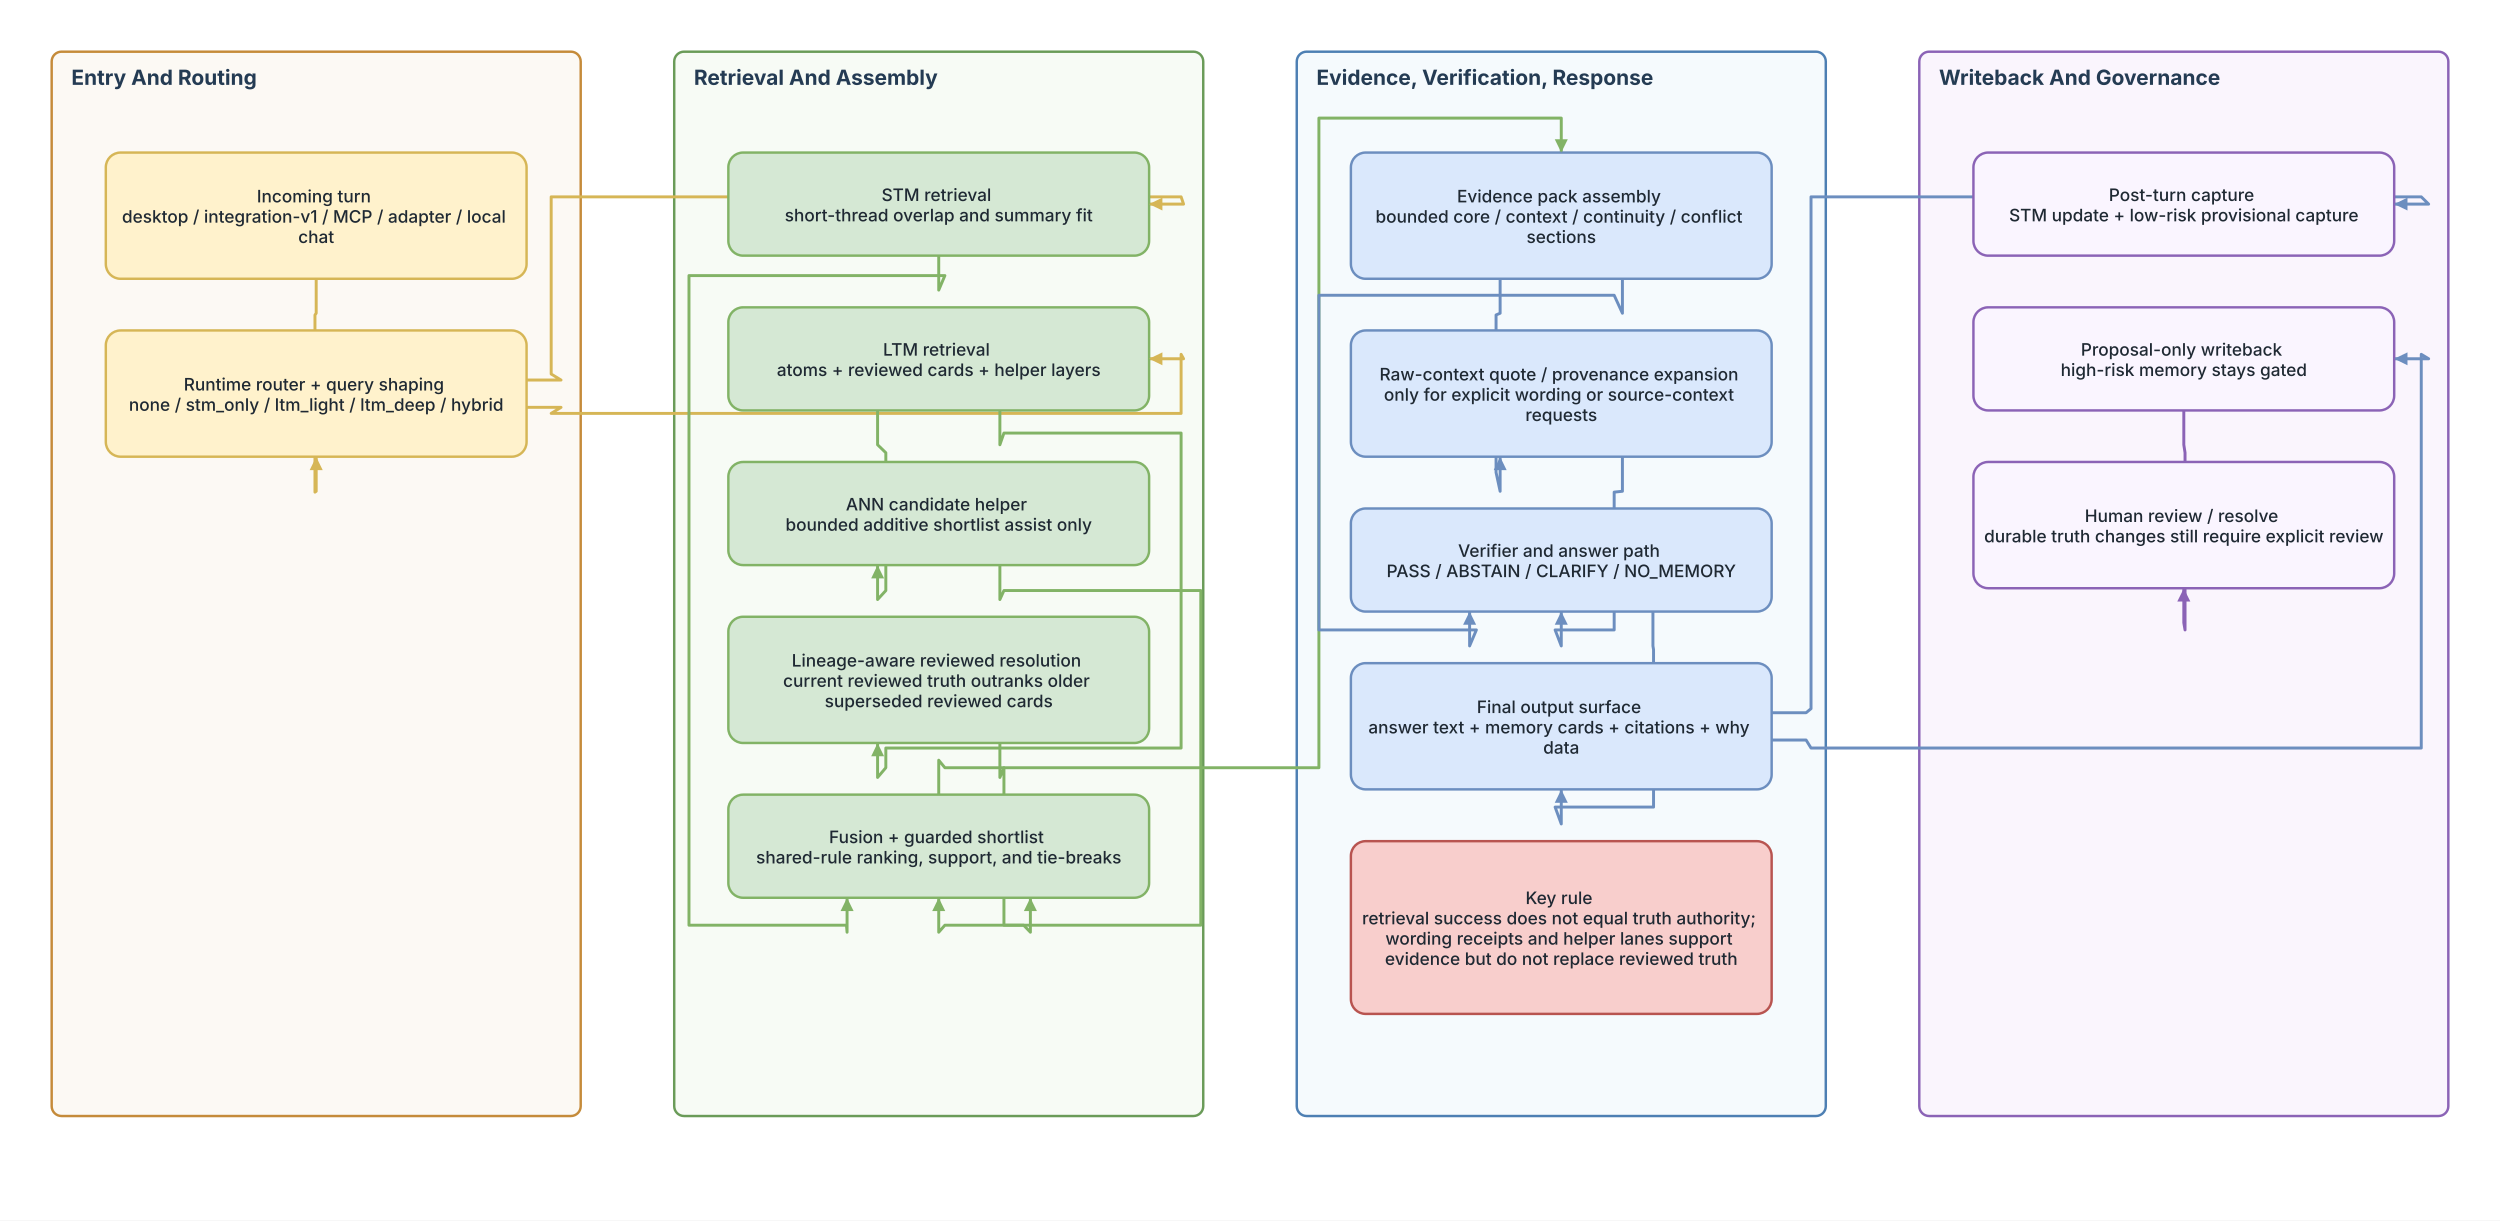
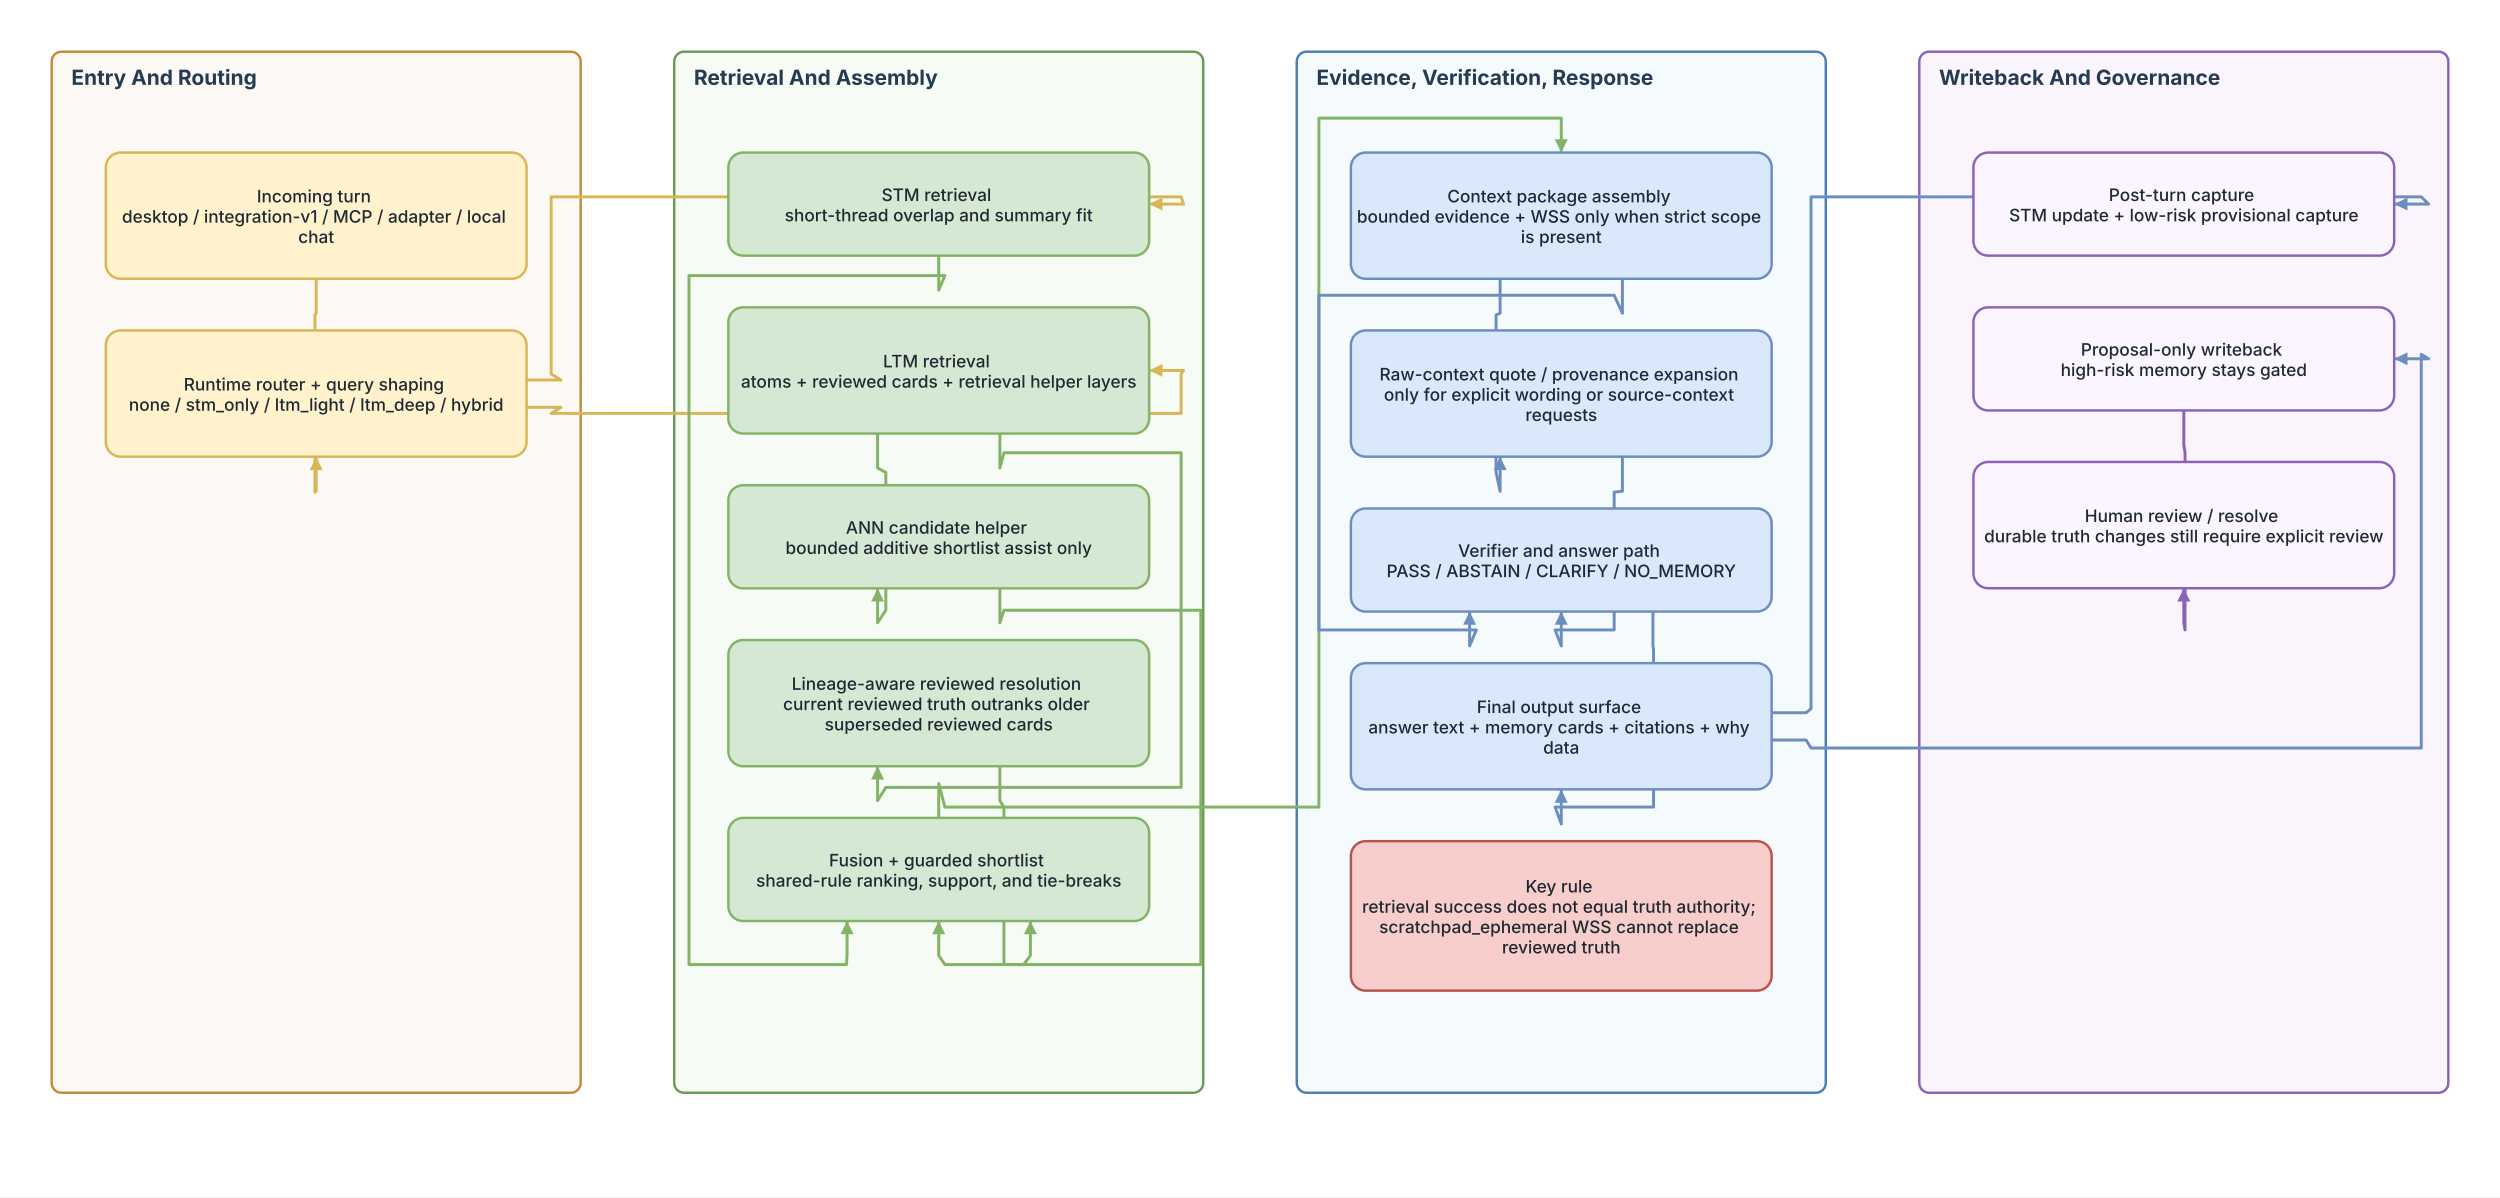
- <svg xmlns="http://www.w3.org/2000/svg" width="2032" height="992" viewBox="0 0 2032 992" role="img" aria-label="Engineering Runtime Decision And Evidence Flow">
+ <svg xmlns="http://www.w3.org/2000/svg" width="2032" height="973" viewBox="0 0 2032 973" role="img" aria-label="Engineering Runtime Decision And Evidence Flow">
  <rect width="100%" height="100%" fill="#ffffff" />
-   <rect x="42.0" y="42.0" width="430.0" height="865.1" rx="8" fill="#f8f1e7" fill-opacity="0.48" stroke="#c58b3a" stroke-width="2" />
+   <rect x="42.0" y="42.0" width="430.0" height="846.2" rx="8" fill="#f8f1e7" fill-opacity="0.48" stroke="#c58b3a" stroke-width="2" />
  <text x="58.0" y="69.0" font-family="Segoe UI, Inter, Arial, sans-serif" font-size="17" font-weight="700" fill="#243b53">Entry And Routing</text>
-   <rect x="548.0" y="42.0" width="430.0" height="865.1" rx="8" fill="#eef6ea" fill-opacity="0.48" stroke="#6a9b58" stroke-width="2" />
+   <rect x="548.0" y="42.0" width="430.0" height="846.2" rx="8" fill="#eef6ea" fill-opacity="0.48" stroke="#6a9b58" stroke-width="2" />
  <text x="564.0" y="69.0" font-family="Segoe UI, Inter, Arial, sans-serif" font-size="17" font-weight="700" fill="#243b53">Retrieval And Assembly</text>
-   <rect x="1054.0" y="42.0" width="430.0" height="865.1" rx="8" fill="#eaf3fb" fill-opacity="0.48" stroke="#4d7fb3" stroke-width="2" />
+   <rect x="1054.0" y="42.0" width="430.0" height="846.2" rx="8" fill="#eaf3fb" fill-opacity="0.48" stroke="#4d7fb3" stroke-width="2" />
  <text x="1070.0" y="69.0" font-family="Segoe UI, Inter, Arial, sans-serif" font-size="17" font-weight="700" fill="#243b53">Evidence, Verification, Response</text>
-   <rect x="1560.0" y="42.0" width="430.0" height="865.1" rx="8" fill="#f4eafa" fill-opacity="0.48" stroke="#8b63b6" stroke-width="2" />
+   <rect x="1560.0" y="42.0" width="430.0" height="846.2" rx="8" fill="#f4eafa" fill-opacity="0.48" stroke="#8b63b6" stroke-width="2" />
  <text x="1576.0" y="69.0" font-family="Segoe UI, Inter, Arial, sans-serif" font-size="17" font-weight="700" fill="#243b53">Writeback And Governance</text>
-   <polyline points="763.0,645.9 763.0,617.9 768.0,624.0 1072.0,624.0 1072.0,96.0 1269.0,96.0 1269.0,124.0" fill="none" stroke="#82b366" stroke-width="2.4" stroke-linejoin="round" stroke-linecap="round" />
+   <polyline points="763.0,664.8 763.0,636.8 768.0,656.0 1072.0,656.0 1072.0,96.0 1269.0,96.0 1269.0,124.0" fill="none" stroke="#82b366" stroke-width="2.4" stroke-linejoin="round" stroke-linecap="round" />
  <polyline points="1219.3,226.6 1219.3,254.6 1216.0,256.0 1216.0,384.0 1219.3,399.3 1219.3,371.3" fill="none" stroke="#6c8ebf" stroke-width="2.4" stroke-linejoin="round" stroke-linecap="round" />
  <polyline points="1318.7,226.6 1318.7,254.6 1312.0,240.0 1072.0,240.0 1072.0,512.0 1200.0,512.0 1194.5,525.0 1194.5,497.0" fill="none" stroke="#6c8ebf" stroke-width="2.4" stroke-linejoin="round" stroke-linecap="round" />
  <polyline points="1318.7,371.3 1318.7,399.3 1312.0,400.0 1312.0,512.0 1264.0,512.0 1269.0,525.0 1269.0,497.0" fill="none" stroke="#6c8ebf" stroke-width="2.4" stroke-linejoin="round" stroke-linecap="round" />
  <polyline points="1343.5,497.0 1343.5,525.0 1344.0,528.0 1344.0,656.0 1264.0,656.0 1269.0,669.7 1269.0,641.7" fill="none" stroke="#6c8ebf" stroke-width="2.4" stroke-linejoin="round" stroke-linecap="round" />
  <polyline points="1440.0,579.3 1468.0,579.3 1472.0,576.0 1472.0,160.0 1968.0,160.0 1974.0,165.9 1946.0,165.9" fill="none" stroke="#6c8ebf" stroke-width="2.4" stroke-linejoin="round" stroke-linecap="round" />
  <polyline points="1440.0,601.5 1468.0,601.5 1472.0,608.0 1968.0,608.0 1968.0,288.0 1974.0,291.6 1946.0,291.6" fill="none" stroke="#6c8ebf" stroke-width="2.4" stroke-linejoin="round" stroke-linecap="round" />
  <polyline points="1775.0,333.5 1775.0,361.5 1776.0,368.0 1776.0,512.0 1775.0,506.2 1775.0,478.2" fill="none" stroke="#8b63b6" stroke-width="2.4" stroke-linejoin="round" stroke-linecap="round" />
  <polyline points="257.0,226.6 257.0,254.6 256.0,256.0 256.0,400.0 257.0,399.3 257.0,371.3" fill="none" stroke="#d6b656" stroke-width="2.4" stroke-linejoin="round" stroke-linecap="round" />
  <polyline points="428.0,308.9 456.0,308.9 448.0,304.0 448.0,160.0 960.0,160.0 962.0,165.9 934.0,165.9" fill="none" stroke="#d6b656" stroke-width="2.4" stroke-linejoin="round" stroke-linecap="round" />
-   <polyline points="428.0,331.1 456.0,331.1 448.0,336.0 960.0,336.0 960.0,288.0 962.0,291.6 934.0,291.6" fill="none" stroke="#d6b656" stroke-width="2.4" stroke-linejoin="round" stroke-linecap="round" />
-   <polyline points="713.3,333.5 713.3,361.5 720.0,368.0 720.0,480.0 713.3,487.3 713.3,459.3" fill="none" stroke="#82b366" stroke-width="2.4" stroke-linejoin="round" stroke-linecap="round" />
-   <polyline points="812.7,333.5 812.7,361.5 816.0,352.0 960.0,352.0 960.0,608.0 720.0,608.0 720.0,624.0 713.3,631.9 713.3,603.9" fill="none" stroke="#82b366" stroke-width="2.4" stroke-linejoin="round" stroke-linecap="round" />
-   <polyline points="763.0,207.8 763.0,235.8 768.0,224.0 560.0,224.0 560.0,752.0 688.0,752.0 688.5,757.7 688.5,729.7" fill="none" stroke="#82b366" stroke-width="2.4" stroke-linejoin="round" stroke-linecap="round" />
-   <polyline points="812.7,459.3 812.7,487.3 816.0,480.0 976.0,480.0 976.0,752.0 768.0,752.0 763.0,757.7 763.0,729.7" fill="none" stroke="#82b366" stroke-width="2.4" stroke-linejoin="round" stroke-linecap="round" />
-   <polyline points="812.7,603.9 812.7,631.9 816.0,624.0 816.0,752.0 832.0,752.0 837.5,757.7 837.5,729.7" fill="none" stroke="#82b366" stroke-width="2.4" stroke-linejoin="round" stroke-linecap="round" />
+   <polyline points="428.0,331.1 456.0,331.1 448.0,336.0 960.0,336.0 960.0,304.0 962.0,301.1 934.0,301.1" fill="none" stroke="#d6b656" stroke-width="2.4" stroke-linejoin="round" stroke-linecap="round" />
+   <polyline points="713.3,352.4 713.3,380.4 720.0,384.0 720.0,496.0 713.3,506.2 713.3,478.2" fill="none" stroke="#82b366" stroke-width="2.4" stroke-linejoin="round" stroke-linecap="round" />
+   <polyline points="812.7,352.4 812.7,380.4 816.0,368.0 960.0,368.0 960.0,640.0 720.0,640.0 713.3,650.8 713.3,622.8" fill="none" stroke="#82b366" stroke-width="2.4" stroke-linejoin="round" stroke-linecap="round" />
+   <polyline points="763.0,207.8 763.0,235.8 768.0,224.0 560.0,224.0 560.0,784.0 688.0,784.0 688.5,776.6 688.5,748.6" fill="none" stroke="#82b366" stroke-width="2.4" stroke-linejoin="round" stroke-linecap="round" />
+   <polyline points="812.7,478.2 812.7,506.2 816.0,496.0 976.0,496.0 976.0,784.0 768.0,784.0 763.0,776.6 763.0,748.6" fill="none" stroke="#82b366" stroke-width="2.4" stroke-linejoin="round" stroke-linecap="round" />
+   <polyline points="812.7,622.8 812.7,650.8 816.0,656.0 816.0,784.0 832.0,784.0 837.5,776.6 837.5,748.6" fill="none" stroke="#82b366" stroke-width="2.4" stroke-linejoin="round" stroke-linecap="round" />
  <rect x="86.0" y="124.0" width="342.0" height="102.6" rx="12" fill="#fff2cc" stroke="#d6b656" stroke-width="2" />
  <text text-anchor="middle" font-family="Segoe UI, Inter, Arial, sans-serif" font-size="14" font-weight="500" fill="#1f2933" x="257.0" y="164.5">
    <tspan x="257.0" dy="0.0">Incoming turn</tspan>
    <tspan x="257.0" dy="16.5">desktop / integration-v1 / MCP / adapter / local</tspan>
    <tspan x="257.0" dy="16.5">chat</tspan>
  </text>
  <rect x="86.0" y="268.6" width="342.0" height="102.6" rx="12" fill="#fff2cc" stroke="#d6b656" stroke-width="2" />
  <text text-anchor="middle" font-family="Segoe UI, Inter, Arial, sans-serif" font-size="14" font-weight="500" fill="#1f2933" x="257.0" y="317.4">
    <tspan x="257.0" dy="0.0">Runtime router + query shaping</tspan>
    <tspan x="257.0" dy="16.5">none / stm_only / ltm_light / ltm_deep / hybrid</tspan>
  </text>
  <rect x="592.0" y="124.0" width="342.0" height="83.8" rx="12" fill="#d5e8d4" stroke="#82b366" stroke-width="2" />
  <text text-anchor="middle" font-family="Segoe UI, Inter, Arial, sans-serif" font-size="14" font-weight="500" fill="#1f2933" x="763.0" y="163.4">
    <tspan x="763.0" dy="0.0">STM retrieval</tspan>
    <tspan x="763.0" dy="16.5">short-thread overlap and summary fit</tspan>
  </text>
-   <rect x="592.0" y="249.8" width="342.0" height="83.8" rx="12" fill="#d5e8d4" stroke="#82b366" stroke-width="2" />
-   <text text-anchor="middle" font-family="Segoe UI, Inter, Arial, sans-serif" font-size="14" font-weight="500" fill="#1f2933" x="763.0" y="289.1">
+   <rect x="592.0" y="249.8" width="342.0" height="102.6" rx="12" fill="#d5e8d4" stroke="#82b366" stroke-width="2" />
+   <text text-anchor="middle" font-family="Segoe UI, Inter, Arial, sans-serif" font-size="14" font-weight="500" fill="#1f2933" x="763.0" y="298.6">
    <tspan x="763.0" dy="0.0">LTM retrieval</tspan>
-     <tspan x="763.0" dy="16.5">atoms + reviewed cards + helper layers</tspan>
+     <tspan x="763.0" dy="16.5">atoms + reviewed cards + retrieval helper layers</tspan>
  </text>
-   <rect x="592.0" y="375.5" width="342.0" height="83.8" rx="12" fill="#d5e8d4" stroke="#82b366" stroke-width="2" />
-   <text text-anchor="middle" font-family="Segoe UI, Inter, Arial, sans-serif" font-size="14" font-weight="500" fill="#1f2933" x="763.0" y="414.9">
+   <rect x="592.0" y="394.4" width="342.0" height="83.8" rx="12" fill="#d5e8d4" stroke="#82b366" stroke-width="2" />
+   <text text-anchor="middle" font-family="Segoe UI, Inter, Arial, sans-serif" font-size="14" font-weight="500" fill="#1f2933" x="763.0" y="433.8">
    <tspan x="763.0" dy="0.0">ANN candidate helper</tspan>
    <tspan x="763.0" dy="16.5">bounded additive shortlist assist only</tspan>
  </text>
-   <rect x="592.0" y="501.3" width="342.0" height="102.6" rx="12" fill="#d5e8d4" stroke="#82b366" stroke-width="2" />
-   <text text-anchor="middle" font-family="Segoe UI, Inter, Arial, sans-serif" font-size="14" font-weight="500" fill="#1f2933" x="763.0" y="541.8">
+   <rect x="592.0" y="520.2" width="342.0" height="102.6" rx="12" fill="#d5e8d4" stroke="#82b366" stroke-width="2" />
+   <text text-anchor="middle" font-family="Segoe UI, Inter, Arial, sans-serif" font-size="14" font-weight="500" fill="#1f2933" x="763.0" y="560.7">
    <tspan x="763.0" dy="0.0">Lineage-aware reviewed resolution</tspan>
    <tspan x="763.0" dy="16.5">current reviewed truth outranks older</tspan>
    <tspan x="763.0" dy="16.5">superseded reviewed cards</tspan>
  </text>
-   <rect x="592.0" y="645.9" width="342.0" height="83.8" rx="12" fill="#d5e8d4" stroke="#82b366" stroke-width="2" />
-   <text text-anchor="middle" font-family="Segoe UI, Inter, Arial, sans-serif" font-size="14" font-weight="500" fill="#1f2933" x="763.0" y="685.3">
+   <rect x="592.0" y="664.8" width="342.0" height="83.8" rx="12" fill="#d5e8d4" stroke="#82b366" stroke-width="2" />
+   <text text-anchor="middle" font-family="Segoe UI, Inter, Arial, sans-serif" font-size="14" font-weight="500" fill="#1f2933" x="763.0" y="704.2">
    <tspan x="763.0" dy="0.0">Fusion + guarded shortlist</tspan>
    <tspan x="763.0" dy="16.5">shared-rule ranking, support, and tie-breaks</tspan>
  </text>
  <rect x="1098.0" y="124.0" width="342.0" height="102.6" rx="12" fill="#dae8fc" stroke="#6c8ebf" stroke-width="2" />
  <text text-anchor="middle" font-family="Segoe UI, Inter, Arial, sans-serif" font-size="14" font-weight="500" fill="#1f2933" x="1269.0" y="164.5">
-     <tspan x="1269.0" dy="0.0">Evidence pack assembly</tspan>
-     <tspan x="1269.0" dy="16.5">bounded core / context / continuity / conflict</tspan>
-     <tspan x="1269.0" dy="16.5">sections</tspan>
+     <tspan x="1269.0" dy="0.0">Context package assembly</tspan>
+     <tspan x="1269.0" dy="16.5">bounded evidence + WSS only when strict scope</tspan>
+     <tspan x="1269.0" dy="16.5">is present</tspan>
  </text>
  <rect x="1098.0" y="268.6" width="342.0" height="102.6" rx="12" fill="#dae8fc" stroke="#6c8ebf" stroke-width="2" />
  <text text-anchor="middle" font-family="Segoe UI, Inter, Arial, sans-serif" font-size="14" font-weight="500" fill="#1f2933" x="1269.0" y="309.2">
    <tspan x="1269.0" dy="0.0">Raw-context quote / provenance expansion</tspan>
    <tspan x="1269.0" dy="16.5">only for explicit wording or source-context</tspan>
    <tspan x="1269.0" dy="16.5">requests</tspan>
  </text>
  <rect x="1098.0" y="413.3" width="342.0" height="83.8" rx="12" fill="#dae8fc" stroke="#6c8ebf" stroke-width="2" />
  <text text-anchor="middle" font-family="Segoe UI, Inter, Arial, sans-serif" font-size="14" font-weight="500" fill="#1f2933" x="1269.0" y="452.6">
    <tspan x="1269.0" dy="0.0">Verifier and answer path</tspan>
    <tspan x="1269.0" dy="16.5">PASS / ABSTAIN / CLARIFY / NO_MEMORY</tspan>
  </text>
  <rect x="1098.0" y="539.0" width="342.0" height="102.6" rx="12" fill="#dae8fc" stroke="#6c8ebf" stroke-width="2" />
  <text text-anchor="middle" font-family="Segoe UI, Inter, Arial, sans-serif" font-size="14" font-weight="500" fill="#1f2933" x="1269.0" y="579.6">
    <tspan x="1269.0" dy="0.0">Final output surface</tspan>
    <tspan x="1269.0" dy="16.5">answer text + memory cards + citations + why</tspan>
    <tspan x="1269.0" dy="16.5">data</tspan>
  </text>
-   <rect x="1098.0" y="683.7" width="342.0" height="140.4" rx="12" fill="#f8cecc" stroke="#b85450" stroke-width="2" />
-   <text text-anchor="middle" font-family="Segoe UI, Inter, Arial, sans-serif" font-size="14" font-weight="500" fill="#1f2933" x="1269.0" y="734.8">
+   <rect x="1098.0" y="683.7" width="342.0" height="121.5" rx="12" fill="#f8cecc" stroke="#b85450" stroke-width="2" />
+   <text text-anchor="middle" font-family="Segoe UI, Inter, Arial, sans-serif" font-size="14" font-weight="500" fill="#1f2933" x="1269.0" y="725.4">
    <tspan x="1269.0" dy="0.0">Key rule</tspan>
    <tspan x="1269.0" dy="16.5">retrieval success does not equal truth authority;</tspan>
-     <tspan x="1269.0" dy="16.5">wording receipts and helper lanes support</tspan>
-     <tspan x="1269.0" dy="16.5">evidence but do not replace reviewed truth</tspan>
+     <tspan x="1269.0" dy="16.5">scratchpad_ephemeral WSS cannot replace</tspan>
+     <tspan x="1269.0" dy="16.5">reviewed truth</tspan>
  </text>
  <rect x="1604.0" y="124.0" width="342.0" height="83.8" rx="12" fill="#faf5ff" stroke="#8b63b6" stroke-width="2" />
  <text text-anchor="middle" font-family="Segoe UI, Inter, Arial, sans-serif" font-size="14" font-weight="500" fill="#1f2933" x="1775.0" y="163.4">
    <tspan x="1775.0" dy="0.0">Post-turn capture</tspan>
    <tspan x="1775.0" dy="16.5">STM update + low-risk provisional capture</tspan>
  </text>
  <rect x="1604.0" y="249.8" width="342.0" height="83.8" rx="12" fill="#faf5ff" stroke="#8b63b6" stroke-width="2" />
  <text text-anchor="middle" font-family="Segoe UI, Inter, Arial, sans-serif" font-size="14" font-weight="500" fill="#1f2933" x="1775.0" y="289.1">
    <tspan x="1775.0" dy="0.0">Proposal-only writeback</tspan>
    <tspan x="1775.0" dy="16.5">high-risk memory stays gated</tspan>
  </text>
  <rect x="1604.0" y="375.5" width="342.0" height="102.6" rx="12" fill="#faf5ff" stroke="#8b63b6" stroke-width="2" />
  <text text-anchor="middle" font-family="Segoe UI, Inter, Arial, sans-serif" font-size="14" font-weight="500" fill="#1f2933" x="1775.0" y="424.3">
    <tspan x="1775.0" dy="0.0">Human review / resolve</tspan>
    <tspan x="1775.0" dy="16.5">durable truth changes still require explicit review</tspan>
  </text>
  <polygon points="1269.0,124.0 1263.7,113.2 1274.3,113.2" fill="#82b366" />
  <polygon points="1219.3,371.3 1224.6,382.1 1214.1,382.1" fill="#6c8ebf" />
  <polygon points="1194.5,497.0 1199.8,507.8 1189.2,507.8" fill="#6c8ebf" />
  <polygon points="1269.0,497.0 1274.3,507.8 1263.7,507.8" fill="#6c8ebf" />
  <polygon points="1269.0,641.7 1274.3,652.5 1263.7,652.5" fill="#6c8ebf" />
  <polygon points="1946.0,165.9 1956.8,160.6 1956.8,171.1" fill="#6c8ebf" />
  <polygon points="1946.0,291.6 1956.8,286.4 1956.8,296.9" fill="#6c8ebf" />
  <polygon points="1775.0,478.2 1780.3,488.9 1769.7,488.9" fill="#8b63b6" />
  <polygon points="257.0,371.3 262.3,382.1 251.7,382.1" fill="#d6b656" />
  <polygon points="934.0,165.9 944.8,160.6 944.8,171.1" fill="#d6b656" />
-   <polygon points="934.0,291.6 944.8,286.4 944.8,296.9" fill="#d6b656" />
-   <polygon points="713.3,459.3 718.6,470.1 708.1,470.1" fill="#82b366" />
-   <polygon points="713.3,603.9 718.6,614.7 708.1,614.7" fill="#82b366" />
-   <polygon points="688.5,729.7 693.8,740.5 683.2,740.5" fill="#82b366" />
-   <polygon points="763.0,729.7 768.3,740.5 757.7,740.5" fill="#82b366" />
-   <polygon points="837.5,729.7 842.8,740.5 832.2,740.5" fill="#82b366" />
+   <polygon points="934.0,301.1 944.8,295.8 944.8,306.3" fill="#d6b656" />
+   <polygon points="713.3,478.2 718.6,488.9 708.1,488.9" fill="#82b366" />
+   <polygon points="713.3,622.8 718.6,633.6 708.1,633.6" fill="#82b366" />
+   <polygon points="688.5,748.6 693.8,759.3 683.2,759.3" fill="#82b366" />
+   <polygon points="763.0,748.6 768.3,759.3 757.7,759.3" fill="#82b366" />
+   <polygon points="837.5,748.6 842.8,759.3 832.2,759.3" fill="#82b366" />
</svg>
